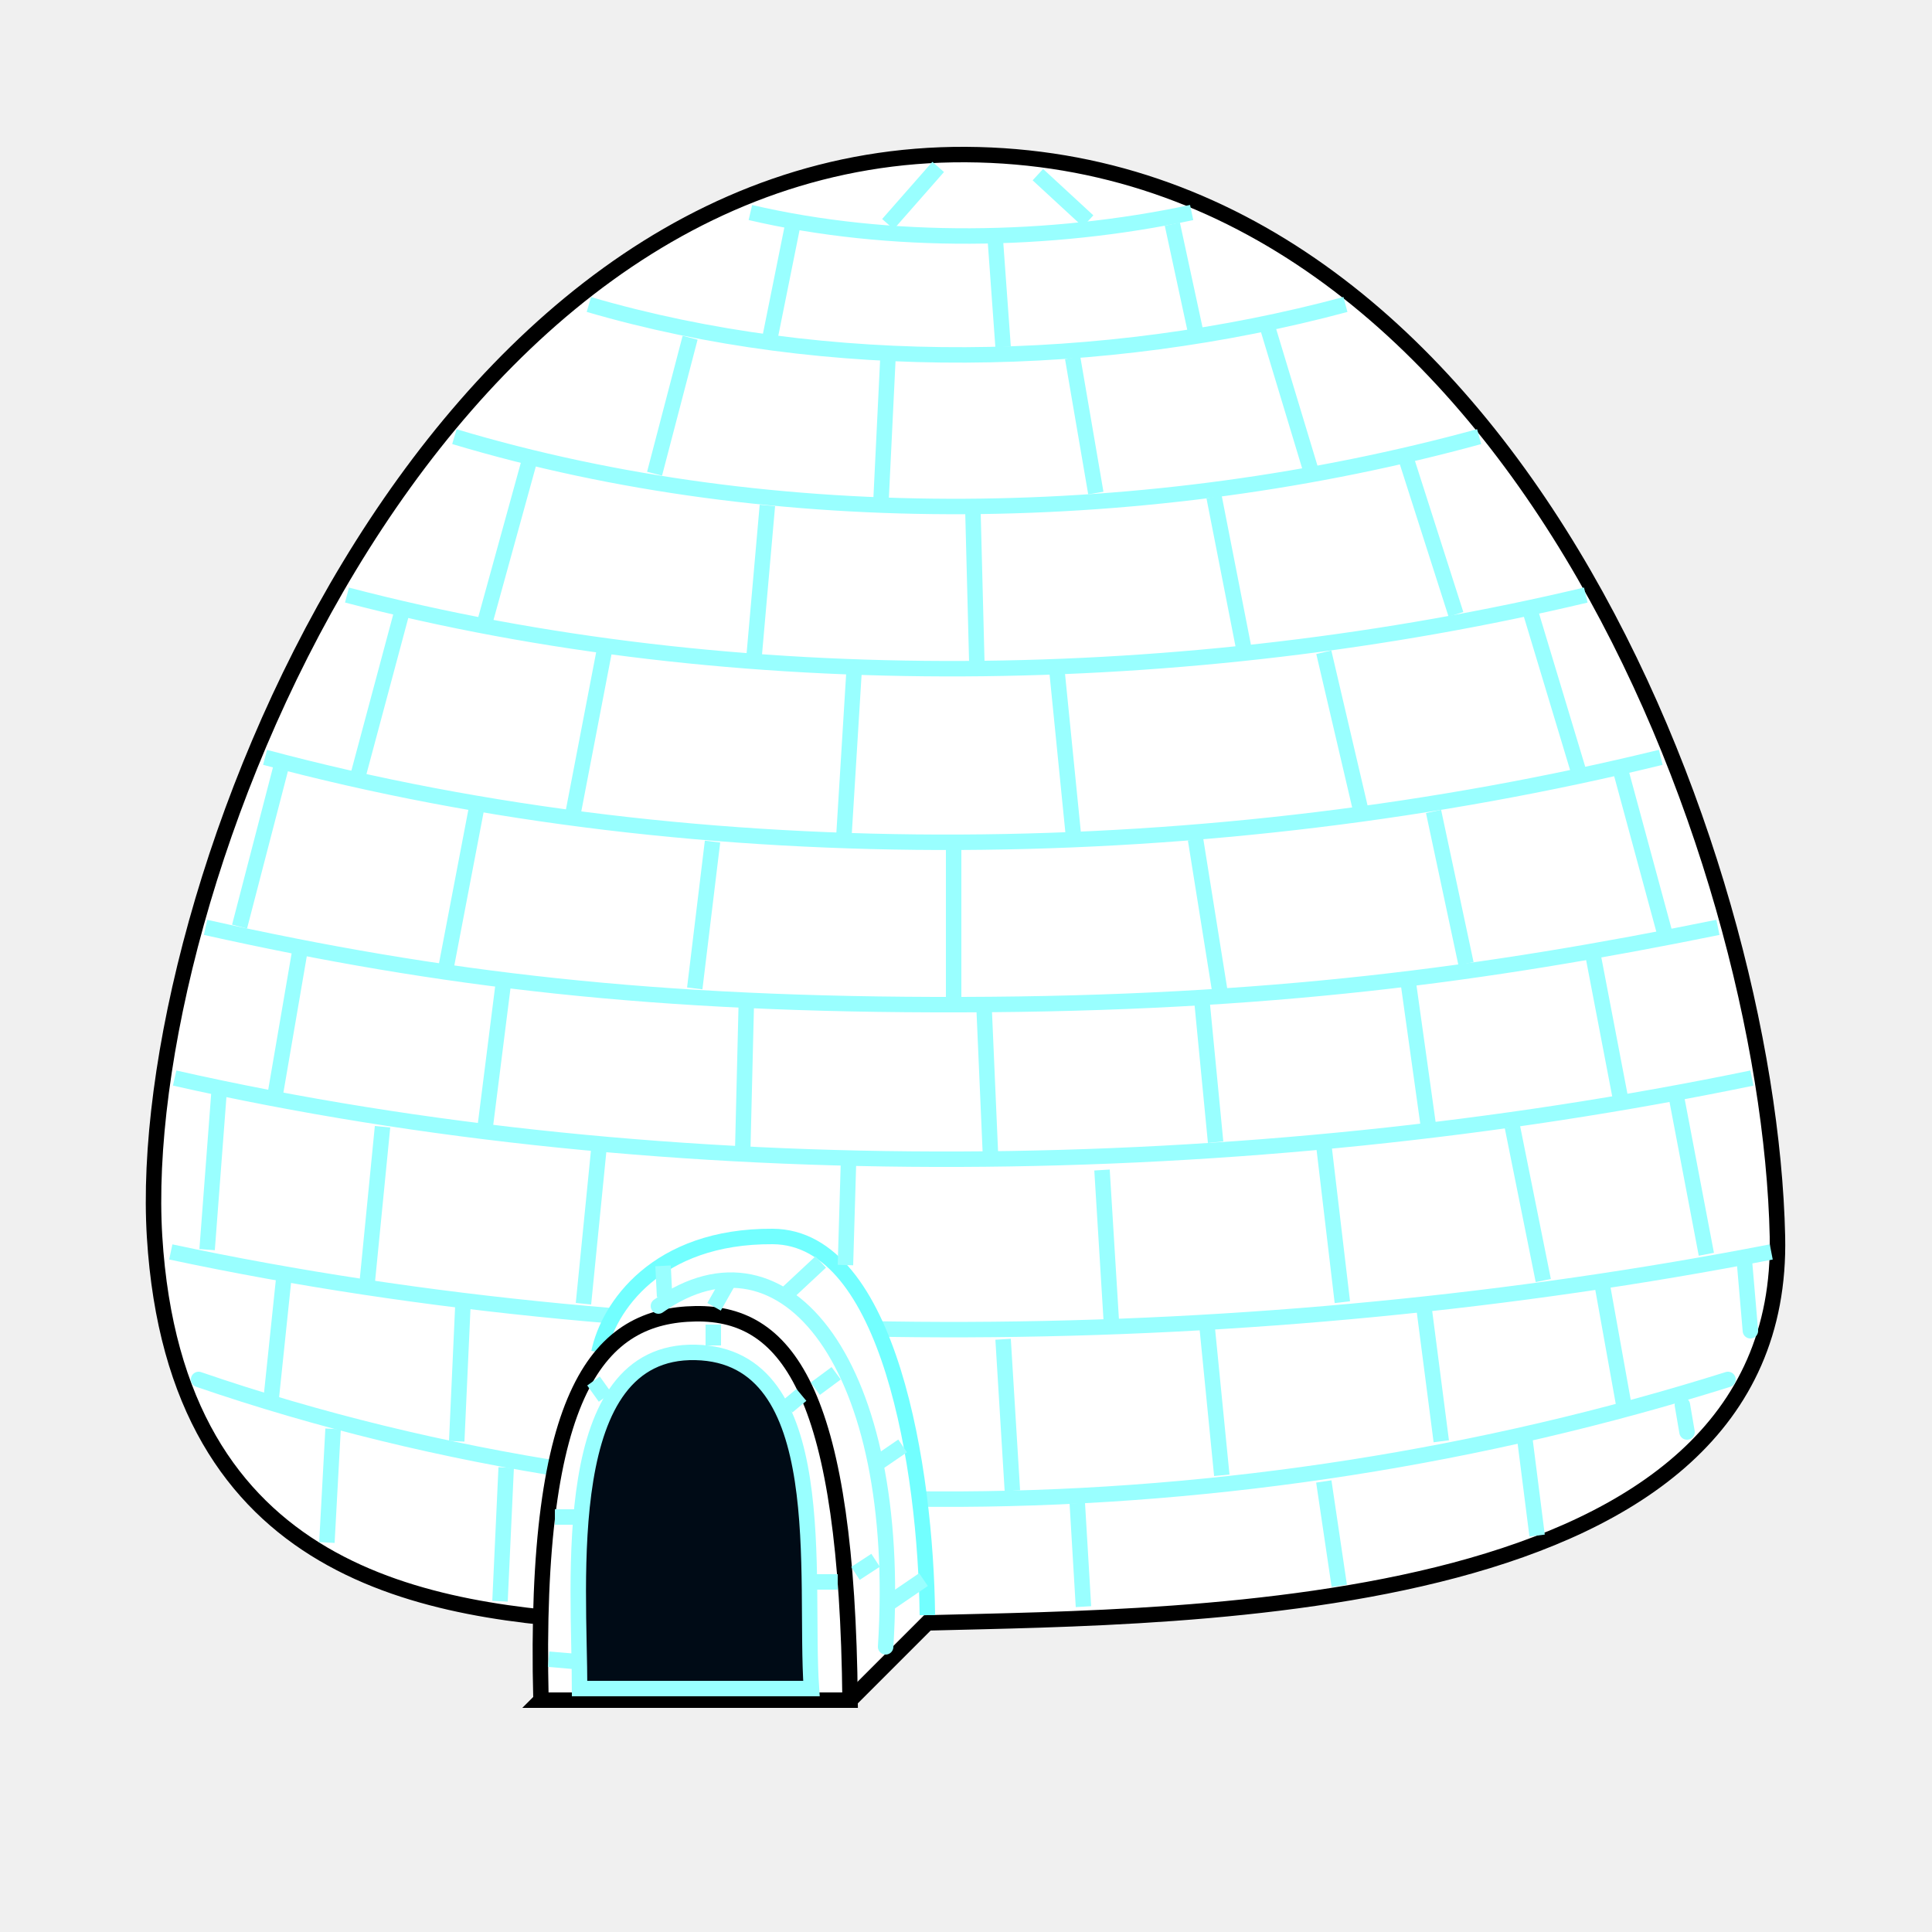
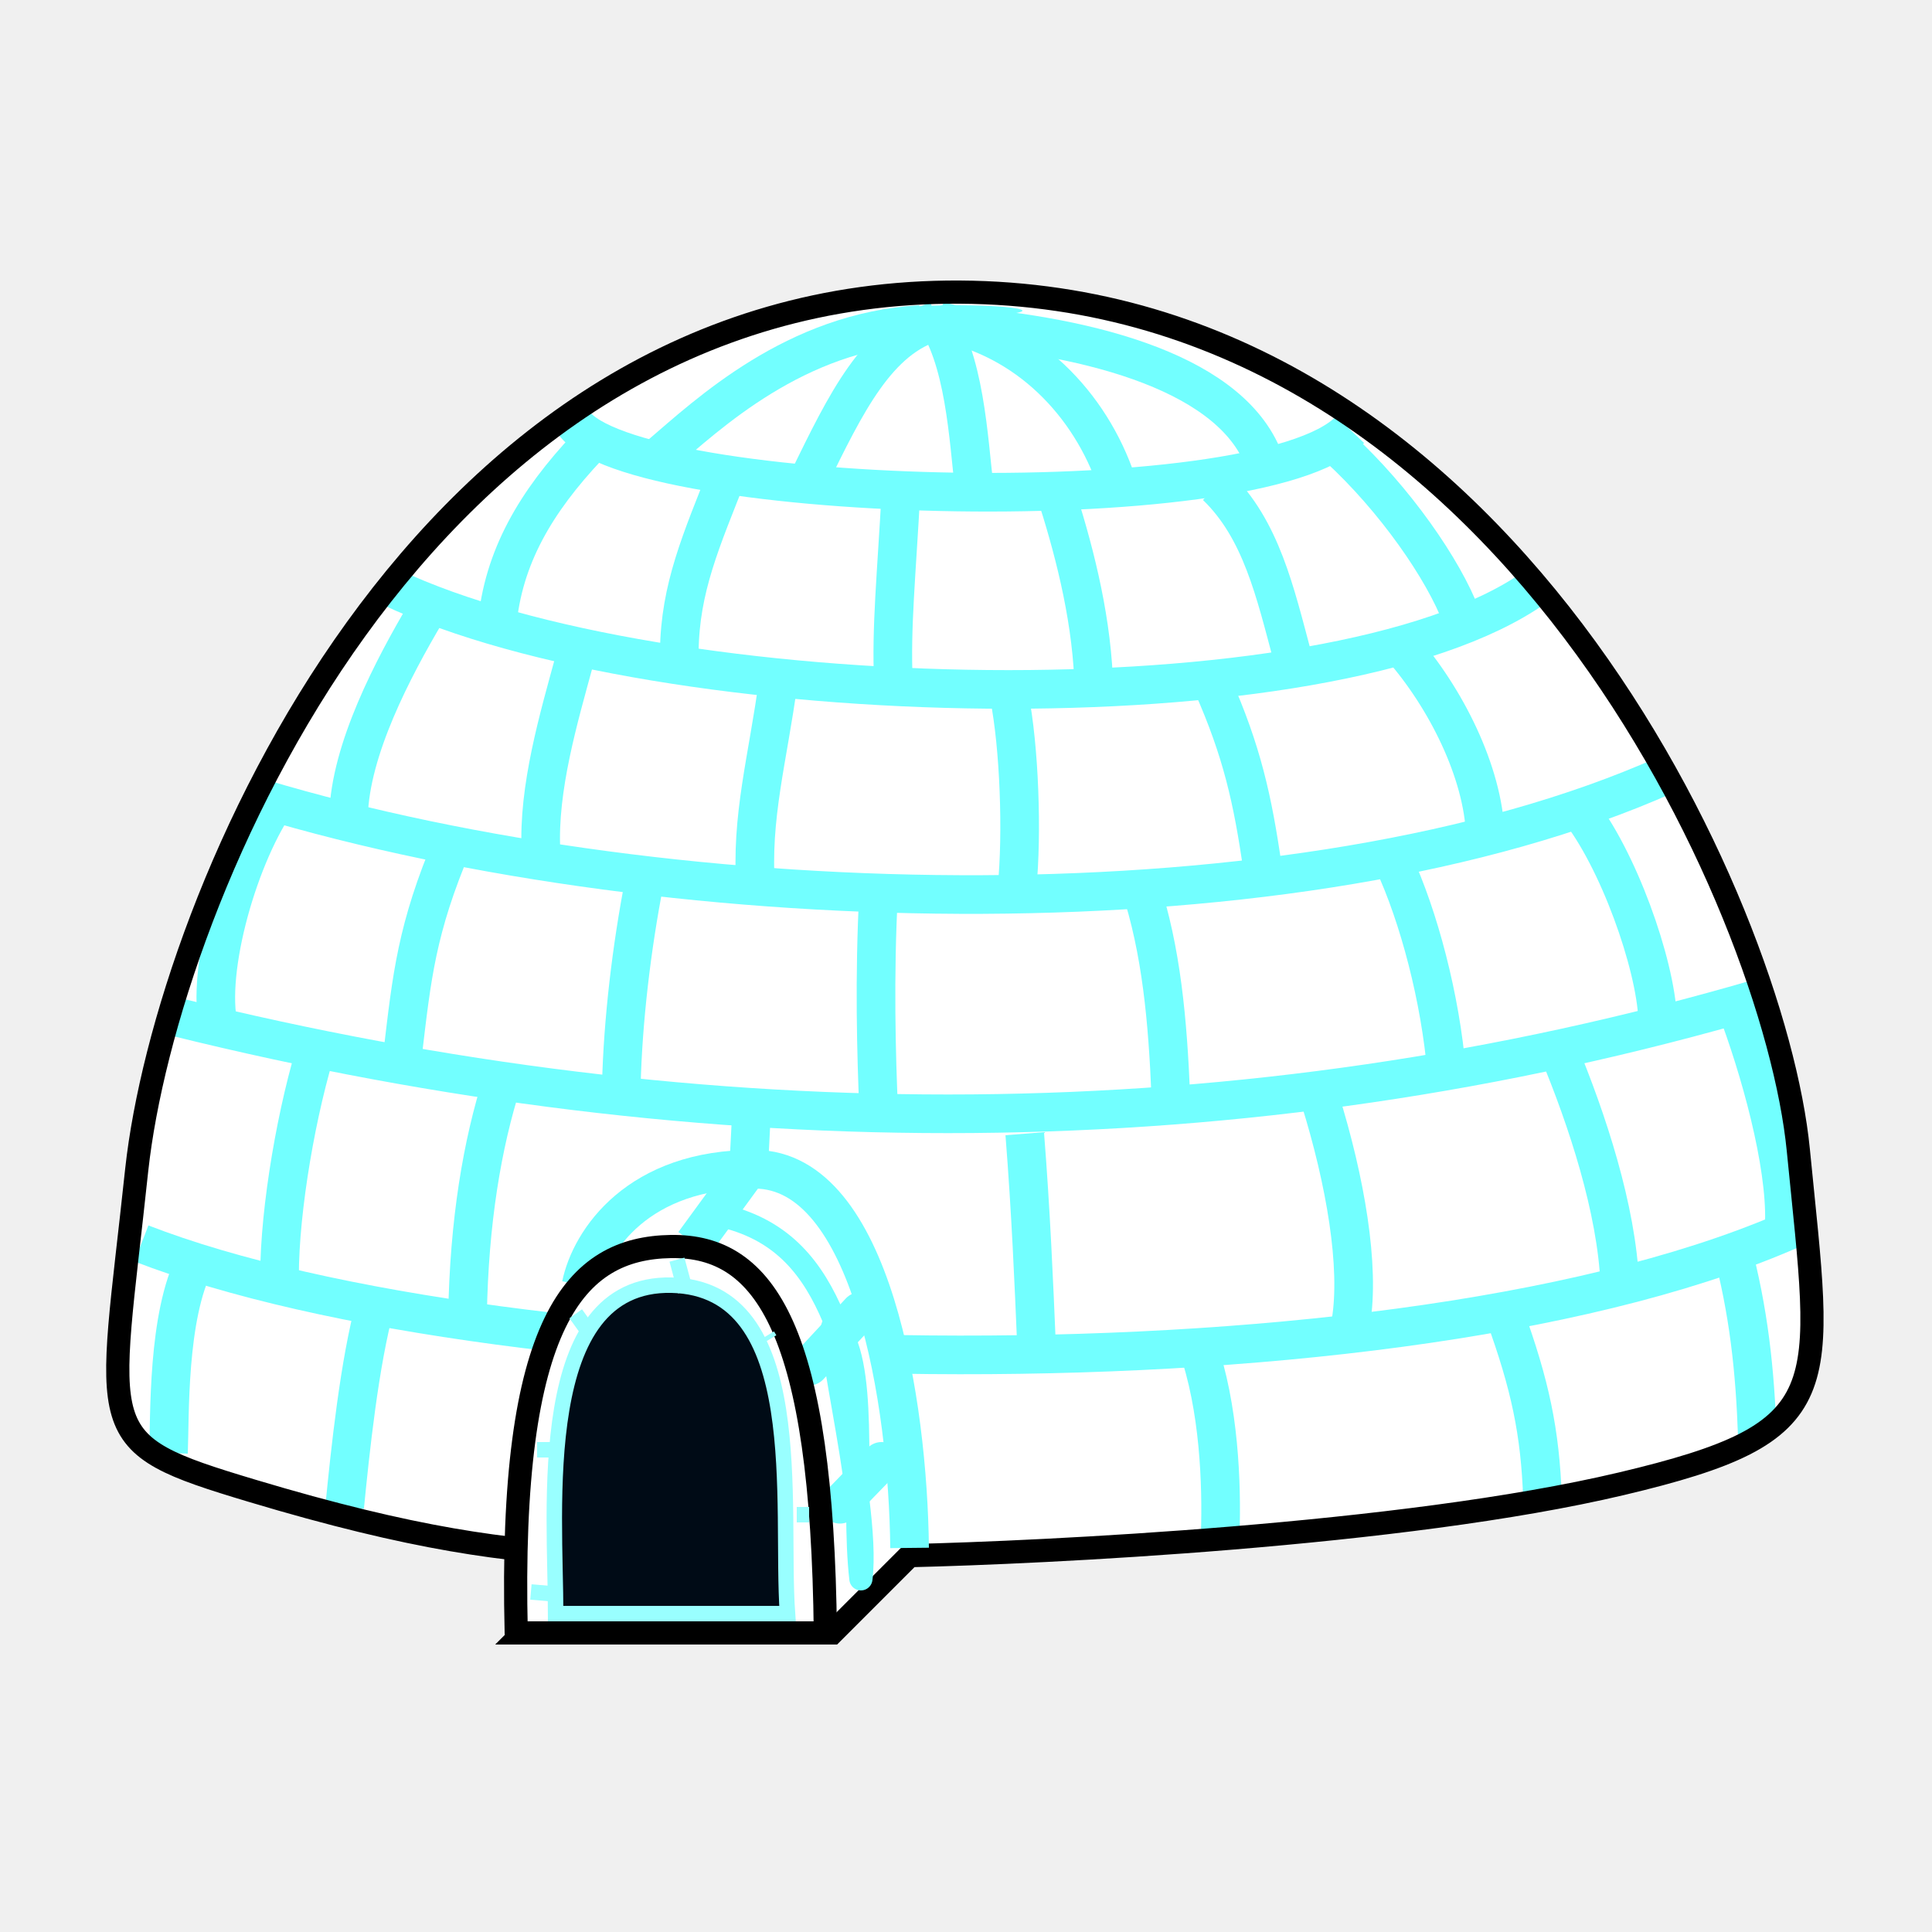
<svg xmlns="http://www.w3.org/2000/svg" id="symbol" viewBox="0 0 25 25">
  <g class="layer">
-     <path d="m23,16c-0.11,-4.94 -3.49,-13.96 -10.5,-14c-7.01,-0.04 -10.77,9.58 -10.5,14c0.27,4.42 3.55,4.87 6,5l-1,1l4,0l1,-1c3.42,-0.09 11.11,-0.06 11,-5z" fill="#ffffff" id="svg_1" stroke="#000000" stroke-dasharray="null" stroke-linecap="null" stroke-linejoin="null" stroke-opacity="null" stroke-width="0.2" transform="matrix(1, 0, 0, 1, 0, 0)" />
-     <path d="m2.57,17.85c6.23,2.14 13.46,1.99 19.79,0" fill="#000000" fill-opacity="0" id="svg_13" stroke="#99ffff" stroke-dasharray="null" stroke-linecap="round" stroke-linejoin="null" stroke-opacity="null" stroke-width="0.2" transform="matrix(1, 0, 0, 1, 0, 0)" />
-     <path d="m2.21,16.2c6.52,1.39 14.08,1.29 20.71,0" fill="#000000" fill-opacity="0" id="svg_12" stroke="#99ffff" stroke-dasharray="null" stroke-linecap="null" stroke-linejoin="null" stroke-opacity="null" stroke-width="0.2" transform="matrix(1, 0, 0, 1, 0, 0)" />
-     <path d="m12,20.9c-0.02,-1.88 -0.49,-4.89 -2,-4.9c-1.51,-0.01 -2.13,0.92 -2.25,1.5" fill="#ffffff" id="svg_4" stroke="#72ffff" stroke-dasharray="null" stroke-linecap="null" stroke-linejoin="null" stroke-width="0.2" transform="matrix(1, 0, 0, 1, 0, 0)" />
-     <path d="m7,22c-0.1,-4.05 0.77,-4.98 2,-5c1.23,-0.02 1.96,1.1 2,5l-4,0z" fill="#ffffff" id="svg_2" stroke="#000000" stroke-dasharray="null" stroke-linecap="null" stroke-linejoin="null" stroke-opacity="null" stroke-width="0.2" />
-     <path d="m7.5,21.85l3,0c-0.1,-1.43 0.29,-4.31 -1.5,-4.35c-1.79,-0.04 -1.5,2.97 -1.5,4.35z" fill="#000b16" id="svg_3" stroke="#99ffff" stroke-dasharray="null" stroke-linecap="null" stroke-linejoin="null" stroke-width="0.2" transform="matrix(1, 0, 0, 1, 0, 0)" />
-     <path d="m8.52,16.9c1.64,-1.16 3.17,0.78 2.94,4.41" fill="#000000" fill-opacity="0" id="svg_5" stroke="#99ffff" stroke-dasharray="null" stroke-linecap="round" stroke-linejoin="null" stroke-width="0.2" />
-     <path d="m2.66,12c3.05,0.68 5.81,1.01 9.79,1c3.98,-0.01 6.77,-0.39 9.78,-1" fill="#000000" fill-opacity="0" id="svg_6" stroke="#99ffff" stroke-dasharray="null" stroke-linecap="null" stroke-linejoin="null" stroke-opacity="null" stroke-width="0.2" transform="matrix(1, 0, 0, 1, 0, 0)" />
-     <path d="m3.43,9.8c5.68,1.52 12.29,1.41 18.06,0" fill="#000000" fill-opacity="0" id="svg_7" stroke="#99ffff" stroke-dasharray="null" stroke-linecap="null" stroke-linejoin="null" stroke-opacity="null" stroke-width="0.2" transform="matrix(1, 0, 0, 1, 0, 0)" />
-     <path d="m2.26,13.95c6.42,1.45 13.88,1.35 20.41,0" fill="#000000" fill-opacity="0" id="svg_8" stroke="#99ffff" stroke-dasharray="null" stroke-linecap="null" stroke-linejoin="null" stroke-opacity="null" stroke-width="0.2" transform="matrix(1, 0, 0, 1, 0, 0)" />
-     <path d="m4.49,7.7c5.04,1.32 10.9,1.22 16.03,0" fill="#000000" fill-opacity="0" id="svg_9" stroke="#99ffff" stroke-dasharray="null" stroke-linecap="null" stroke-linejoin="null" stroke-opacity="null" stroke-width="0.2" transform="matrix(1, 0, 0, 1, 0, 0)" />
-     <path d="m5.88,5.65c4.17,1.25 9.02,1.16 13.26,0" fill="#000000" fill-opacity="0" id="svg_10" stroke="#99ffff" stroke-dasharray="null" stroke-linecap="null" stroke-linejoin="null" stroke-opacity="null" stroke-width="0.2" transform="matrix(1, 0, 0, 1, 0, 0)" />
-     <path d="m7.62,3.94c3.08,0.9 6.66,0.84 9.79,0" fill="#000000" fill-opacity="0" id="svg_11" stroke="#99ffff" stroke-dasharray="null" stroke-linecap="null" stroke-linejoin="null" stroke-opacity="null" stroke-width="0.2" transform="matrix(1, 0, 0, 1, 0, 0)" />
-     <path d="m9.71,2.75c1.8,0.42 3.88,0.39 5.71,0" fill="#000000" fill-opacity="0" id="svg_14" stroke="#99ffff" stroke-dasharray="null" stroke-linecap="null" stroke-linejoin="null" stroke-opacity="null" stroke-width="0.2" />
-     <line fill="none" fill-opacity="0" id="svg_15" stroke="#99ffff" stroke-dasharray="null" stroke-linecap="null" stroke-linejoin="null" stroke-opacity="null" stroke-width="0.2" transform="matrix(1, 0, 0, 1, 0, 0)" x1="11.49" x2="12.14" y1="2.9" y2="2.16" />
-     <line fill="none" fill-opacity="0" id="svg_16" stroke="#99ffff" stroke-dasharray="null" stroke-linecap="null" stroke-linejoin="null" stroke-opacity="null" stroke-width="0.2" x1="14.08" x2="13.43" y1="2.86" y2="2.26" />
-     <line fill="none" fill-opacity="0" id="svg_17" stroke="#99ffff" stroke-dasharray="null" stroke-linecap="null" stroke-linejoin="null" stroke-opacity="null" stroke-width="0.2" x1="10.25" x2="9.96" y1="2.95" y2="4.39" />
-     <line fill="none" fill-opacity="0" id="svg_18" stroke="#99ffff" stroke-dasharray="null" stroke-linecap="null" stroke-linejoin="null" stroke-opacity="null" stroke-width="0.2" transform="matrix(1, 0, 0, 1, 0, 0)" x1="12.88" x2="12.98" y1="3.11" y2="4.49" />
-     <line fill="none" fill-opacity="0" id="svg_19" stroke="#99ffff" stroke-dasharray="null" stroke-linecap="null" stroke-linejoin="null" stroke-opacity="null" stroke-width="0.2" x1="15.17" x2="15.47" y1="2.9" y2="4.29" />
-     <line fill="none" fill-opacity="0" id="svg_20" stroke="#99ffff" stroke-dasharray="null" stroke-linecap="null" stroke-linejoin="null" stroke-opacity="null" stroke-width="0.2" x1="8.93" x2="8.47" y1="4.37" y2="6.13" />
-     <line fill="none" fill-opacity="0" id="svg_23" stroke="#99ffff" stroke-dasharray="null" stroke-linecap="null" stroke-linejoin="null" stroke-opacity="null" stroke-width="0.2" transform="matrix(1, 0, 0, 1, 0, 0)" x1="11.4" x2="11.49" y1="6.48" y2="4.63" />
-     <line fill="none" fill-opacity="0" id="svg_24" stroke="#99ffff" stroke-dasharray="null" stroke-linecap="null" stroke-linejoin="null" stroke-opacity="null" stroke-width="0.2" transform="matrix(1, 0, 0, 1, 0, 0)" x1="13.88" x2="14.18" y1="4.63" y2="6.38" />
-     <line fill="none" fill-opacity="0" id="svg_25" stroke="#99ffff" stroke-dasharray="null" stroke-linecap="null" stroke-linejoin="null" stroke-opacity="null" stroke-width="0.2" transform="matrix(1, 0, 0, 1, 0, 0)" x1="16.41" x2="16.96" y1="4.26" y2="6.08" />
-     <line fill="none" fill-opacity="0" id="svg_26" stroke="#99ffff" stroke-dasharray="null" stroke-linecap="null" stroke-linejoin="null" stroke-opacity="null" stroke-width="0.2" transform="matrix(1, 0, 0, 1, 0, 0)" x1="6.84" x2="6.28" y1="6" y2="8.03" />
-     <line fill="none" fill-opacity="0" id="svg_27" stroke="#99ffff" stroke-dasharray="null" stroke-linecap="null" stroke-linejoin="null" stroke-opacity="null" stroke-width="0.2" transform="matrix(1, 0, 0, 1, 0, 0)" x1="9.93" x2="9.76" y1="6.54" y2="8.47" />
-     <line fill="none" fill-opacity="0" id="svg_28" stroke="#99ffff" stroke-dasharray="null" stroke-linecap="null" stroke-linejoin="null" stroke-opacity="null" stroke-width="0.2" transform="matrix(1, 0, 0, 1, 0, 0)" x1="12.59" x2="12.64" y1="6.63" y2="8.57" />
-     <line fill="none" fill-opacity="0" id="svg_29" stroke="#99ffff" stroke-dasharray="null" stroke-linecap="null" stroke-linejoin="null" stroke-opacity="null" stroke-width="0.2" transform="matrix(1, 0, 0, 1, 0, 0)" x1="15.71" x2="16.11" y1="6.43" y2="8.47" />
-     <line fill="none" fill-opacity="0" id="svg_30" stroke="#99ffff" stroke-dasharray="null" stroke-linecap="null" stroke-linejoin="null" stroke-opacity="null" stroke-width="0.2" transform="matrix(1, 0, 0, 1, 0, 0)" x1="18.2" x2="18.84" y1="5.95" y2="7.95" />
-     <line fill="none" fill-opacity="0" id="svg_31" stroke="#99ffff" stroke-dasharray="null" stroke-linecap="null" stroke-linejoin="null" stroke-opacity="null" stroke-width="0.2" transform="matrix(1, 0, 0, 1, 0, 0)" x1="5.2" x2="4.64" y1="7.92" y2="10.01" />
-     <line fill="none" fill-opacity="0" id="svg_32" stroke="#99ffff" stroke-dasharray="null" stroke-linecap="null" stroke-linejoin="null" stroke-opacity="null" stroke-width="0.2" transform="matrix(1, 0, 0, 1, 0, 0)" x1="7.82" x2="7.42" y1="8.42" y2="10.5" />
-     <line fill="none" fill-opacity="0" id="svg_33" stroke="#99ffff" stroke-dasharray="null" stroke-linecap="null" stroke-linejoin="null" stroke-opacity="null" stroke-width="0.2" transform="matrix(1, 0, 0, 1, 0, 0)" x1="11.05" x2="10.92" y1="8.71" y2="10.82" />
-     <line fill="none" fill-opacity="0" id="svg_34" stroke="#99ffff" stroke-dasharray="null" stroke-linecap="null" stroke-linejoin="null" stroke-opacity="null" stroke-width="0.2" x1="13.68" x2="13.89" y1="8.71" y2="10.81" />
-     <line fill="none" fill-opacity="0" id="svg_35" stroke="#99ffff" stroke-dasharray="null" stroke-linecap="null" stroke-linejoin="null" stroke-opacity="null" stroke-width="0.2" transform="matrix(1, 0, 0, 1, 0, 0)" x1="17.13" x2="17.6" y1="8.44" y2="10.45" />
-     <line fill="none" fill-opacity="0" id="svg_36" stroke="#99ffff" stroke-dasharray="null" stroke-linecap="null" stroke-linejoin="null" stroke-opacity="null" stroke-width="0.2" x1="19.79" x2="20.42" y1="7.87" y2="9.96" />
-     <line fill="none" fill-opacity="0" id="svg_37" stroke="#99ffff" stroke-dasharray="null" stroke-linecap="null" stroke-linejoin="null" stroke-opacity="null" stroke-width="0.2" transform="matrix(1, 0, 0, 1, 0, 0)" x1="3.63" x2="3.1" y1="9.95" y2="11.99" />
-     <line fill="none" fill-opacity="0" id="svg_38" stroke="#99ffff" stroke-dasharray="null" stroke-linecap="null" stroke-linejoin="null" stroke-opacity="null" stroke-width="0.2" x1="6.16" x2="5.77" y1="10.49" y2="12.53" />
-     <line fill="none" fill-opacity="0" id="svg_39" stroke="#99ffff" stroke-dasharray="null" stroke-linecap="null" stroke-linejoin="null" stroke-opacity="null" stroke-width="0.2" transform="matrix(1, 0, 0, 1, 0, 0)" x1="9.22" x2="8.99" y1="10.89" y2="12.79" />
-     <line fill="none" fill-opacity="0" id="svg_40" stroke="#99ffff" stroke-dasharray="null" stroke-linecap="null" stroke-linejoin="null" stroke-opacity="null" stroke-width="0.2" transform="matrix(1, 0, 0, 1, 0, 0)" x1="12.34" x2="12.34" y1="10.96" y2="12.96" />
-     <line fill="none" fill-opacity="0" id="svg_41" stroke="#99ffff" stroke-dasharray="null" stroke-linecap="null" stroke-linejoin="null" stroke-opacity="null" stroke-width="0.2" transform="matrix(1, 0, 0, 1, 0, 0)" x1="15.47" x2="15.79" y1="10.86" y2="12.86" />
-     <line fill="none" fill-opacity="0" id="svg_42" stroke="#99ffff" stroke-dasharray="null" stroke-linecap="null" stroke-linejoin="null" stroke-opacity="null" stroke-width="0.2" x1="18.55" x2="18.97" y1="10.5" y2="12.47" />
-     <line fill="none" fill-opacity="0" id="svg_43" stroke="#99ffff" stroke-dasharray="null" stroke-linecap="null" stroke-linejoin="null" stroke-opacity="null" stroke-width="0.2" transform="matrix(1, 0, 0, 1, 0, 0)" x1="20.96" x2="21.54" y1="9.93" y2="12.07" />
-     <line fill="none" fill-opacity="0" id="svg_45" stroke="#99ffff" stroke-dasharray="null" stroke-linecap="null" stroke-linejoin="null" stroke-opacity="null" stroke-width="0.2" x1="3.55" x2="3.9" y1="14.23" y2="12.19" />
-     <line fill="none" fill-opacity="0" id="svg_46" stroke="#99ffff" stroke-dasharray="null" stroke-linecap="null" stroke-linejoin="null" stroke-opacity="null" stroke-width="0.2" x1="6.28" x2="6.53" y1="14.57" y2="12.59" />
-     <line fill="none" fill-opacity="0" id="svg_47" stroke="#99ffff" stroke-dasharray="null" stroke-linecap="null" stroke-linejoin="null" stroke-opacity="null" stroke-width="0.2" transform="matrix(1, 0, 0, 1, 0, 0)" x1="9.66" x2="9.61" y1="12.87" y2="14.92" />
-     <line fill="none" fill-opacity="0" id="svg_49" stroke="#99ffff" stroke-dasharray="null" stroke-linecap="null" stroke-linejoin="null" stroke-opacity="null" stroke-width="0.2" transform="matrix(1, 0, 0, 1, 0, 0)" x1="12.73" x2="12.82" y1="12.95" y2="15.02" />
-     <line fill="none" fill-opacity="0" id="svg_50" stroke="#99ffff" stroke-dasharray="null" stroke-linecap="null" stroke-linejoin="null" stroke-opacity="null" stroke-width="0.2" x1="15.54" x2="15.73" y1="12.82" y2="14.78" />
-     <line fill="none" fill-opacity="0" id="svg_51" stroke="#99ffff" stroke-dasharray="null" stroke-linecap="null" stroke-linejoin="null" stroke-opacity="null" stroke-width="0.2" x1="18.21" x2="18.49" y1="12.62" y2="14.62" />
-     <line fill="none" fill-opacity="0" id="svg_52" stroke="#99ffff" stroke-dasharray="null" stroke-linecap="null" stroke-linejoin="null" stroke-opacity="null" stroke-width="0.2" x1="20.61" x2="20.97" y1="12.34" y2="14.22" />
-     <line fill="none" fill-opacity="0" id="svg_53" stroke="#99ffff" stroke-dasharray="null" stroke-linecap="null" stroke-linejoin="null" stroke-opacity="null" stroke-width="0.2" x1="2.84" x2="2.68" y1="14.06" y2="16.17" />
-     <line fill="none" fill-opacity="0" id="svg_54" stroke="#99ffff" stroke-dasharray="null" stroke-linecap="null" stroke-linejoin="null" stroke-opacity="null" stroke-width="0.2" x1="4.95" x2="4.75" y1="14.58" y2="16.61" />
-     <line fill="none" fill-opacity="0" id="svg_55" stroke="#99ffff" stroke-dasharray="null" stroke-linecap="null" stroke-linejoin="null" stroke-opacity="null" stroke-width="0.2" x1="7.75" x2="7.55" y1="14.86" y2="16.87" />
-     <line fill="none" fill-opacity="0" id="svg_56" stroke="#99ffff" stroke-dasharray="null" stroke-linecap="null" stroke-linejoin="null" stroke-opacity="null" stroke-width="0.2" x1="10.98" x2="10.94" y1="15.02" y2="16.37" />
-     <line fill="none" fill-opacity="0" id="svg_57" stroke="#99ffff" stroke-dasharray="null" stroke-linecap="null" stroke-linejoin="null" stroke-opacity="null" stroke-width="0.2" x1="14.26" x2="14.38" y1="15.14" y2="17.09" />
-     <line fill="none" fill-opacity="0" id="svg_58" stroke="#99ffff" stroke-dasharray="null" stroke-linecap="null" stroke-linejoin="null" stroke-opacity="null" stroke-width="0.2" x1="17.13" x2="17.37" y1="14.82" y2="16.85" />
-     <line fill="none" fill-opacity="0" id="svg_59" stroke="#99ffff" stroke-dasharray="null" stroke-linecap="null" stroke-linejoin="null" stroke-opacity="null" stroke-width="0.2" x1="19.57" x2="19.97" y1="14.58" y2="16.57" />
-     <line fill="none" fill-opacity="0" id="svg_60" stroke="#99ffff" stroke-dasharray="null" stroke-linecap="null" stroke-linejoin="null" stroke-opacity="null" stroke-width="0.2" x1="21.69" x2="22.08" y1="14.18" y2="16.23" />
-     <line fill="none" fill-opacity="0" id="svg_61" stroke="#99ffff" stroke-dasharray="null" stroke-linecap="null" stroke-linejoin="null" stroke-opacity="null" stroke-width="0.2" transform="matrix(1, 0, 0, 1, 0, 0)" x1="3.67" x2="3.51" y1="16.56" y2="18.09" />
-     <line fill="none" fill-opacity="0" id="svg_62" stroke="#99ffff" stroke-dasharray="null" stroke-linecap="null" stroke-linejoin="null" stroke-opacity="null" stroke-width="0.2" x1="5.99" x2="5.91" y1="16.89" y2="18.65" />
-     <line fill="none" fill-opacity="0" id="svg_63" stroke="#99ffff" stroke-dasharray="null" stroke-linecap="null" stroke-linejoin="null" stroke-opacity="null" stroke-width="0.2" x1="12.98" x2="13.1" y1="17.33" y2="19.29" />
-     <line fill="none" fill-opacity="0" id="svg_64" stroke="#99ffff" stroke-dasharray="null" stroke-linecap="null" stroke-linejoin="null" stroke-opacity="null" stroke-width="0.2" x1="15.62" x2="15.81" y1="17.17" y2="19.09" />
-     <line fill="none" fill-opacity="0" id="svg_65" stroke="#99ffff" stroke-dasharray="null" stroke-linecap="null" stroke-linejoin="null" stroke-opacity="null" stroke-width="0.2" transform="matrix(1, 0, 0, 1, 0, 0)" x1="18.43" x2="18.65" y1="16.95" y2="18.65" />
-     <line fill="none" fill-opacity="0" id="svg_66" stroke="#99ffff" stroke-dasharray="null" stroke-linecap="null" stroke-linejoin="null" stroke-opacity="null" stroke-width="0.2" x1="20.73" x2="21.01" y1="16.61" y2="18.17" />
-     <line fill="none" fill-opacity="0" id="svg_67" stroke="#99ffff" stroke-dasharray="null" stroke-linecap="null" stroke-linejoin="null" stroke-opacity="null" stroke-width="0.2" x1="4.31" x2="4.23" y1="18.49" y2="19.96" />
-     <line fill="none" fill-opacity="0" id="svg_68" stroke="#99ffff" stroke-dasharray="null" stroke-linecap="null" stroke-linejoin="null" stroke-opacity="null" stroke-width="0.2" transform="matrix(1, 0, 0, 1, 0, 0)" x1="6.55" x2="6.47" y1="18.99" y2="20.72" />
-     <line fill="none" fill-opacity="0" id="svg_69" stroke="#99ffff" stroke-dasharray="null" stroke-linecap="null" stroke-linejoin="null" stroke-opacity="null" stroke-width="0.2" transform="matrix(1, 0, 0, 1, 0, 0)" x1="13.94" x2="14.02" y1="19.45" y2="20.79" />
-     <line fill="none" fill-opacity="0" id="svg_70" stroke="#99ffff" stroke-dasharray="null" stroke-linecap="null" stroke-linejoin="null" stroke-opacity="null" stroke-width="0.2" transform="matrix(1, 0, 0, 1, 0, 0)" x1="17.13" x2="17.33" y1="19.17" y2="20.52" />
-     <line fill="none" fill-opacity="0" id="svg_71" stroke="#99ffff" stroke-dasharray="null" stroke-linecap="null" stroke-linejoin="null" stroke-opacity="null" stroke-width="0.2" x1="19.73" x2="19.89" y1="18.61" y2="19.87" />
-     <line fill="none" fill-opacity="0" id="svg_72" stroke="#99ffff" stroke-dasharray="null" stroke-linecap="round" stroke-linejoin="null" stroke-opacity="null" stroke-width="0.2" x1="21.77" x2="21.83" y1="18.18" y2="18.53" />
-     <line fill="none" fill-opacity="0" id="svg_73" stroke="#99ffff" stroke-dasharray="null" stroke-linecap="round" stroke-linejoin="null" stroke-opacity="null" stroke-width="0.2" x1="22.57" x2="22.65" y1="16.29" y2="17.22" />
-     <line fill="none" fill-opacity="0" id="svg_74" stroke="#99ffff" stroke-dasharray="null" stroke-linecap="null" stroke-linejoin="null" stroke-opacity="null" stroke-width="0.2" x1="10.17" x2="10.62" y1="16.75" y2="16.33" />
-     <line fill="none" fill-opacity="0" id="svg_76" stroke="#99ffff" stroke-dasharray="null" stroke-linecap="null" stroke-linejoin="null" stroke-opacity="null" stroke-width="0.2" transform="matrix(1, 0, 0, 1, 0, 0)" x1="9.41" x2="9.24" y1="16.61" y2="16.91" />
-     <line fill="none" fill-opacity="0" id="svg_77" stroke="#99ffff" stroke-dasharray="null" stroke-linecap="null" stroke-linejoin="null" stroke-opacity="null" stroke-width="0.2" x1="8.58" x2="8.6" y1="16.38" y2="16.78" />
-     <line fill="none" fill-opacity="0" id="svg_78" stroke="#99ffff" stroke-dasharray="null" stroke-linecap="null" stroke-linejoin="null" stroke-opacity="null" stroke-width="0.2" x1="11.3" x2="11.68" y1="18.97" y2="18.71" />
-     <line fill="none" fill-opacity="0" id="svg_79" stroke="#99ffff" stroke-dasharray="null" stroke-linecap="null" stroke-linejoin="null" stroke-opacity="null" stroke-width="0.2" transform="matrix(1, 0, 0, 1, 0, 0)" x1="10.55" x2="10.82" y1="17.97" y2="17.77" />
-     <line fill="none" fill-opacity="0" id="svg_80" stroke="#99ffff" stroke-dasharray="null" stroke-linecap="null" stroke-linejoin="null" stroke-opacity="null" stroke-width="0.2" transform="matrix(1, 0, 0, 1, 0, 0)" x1="11.07" x2="11.33" y1="20.36" y2="20.19" />
-     <line fill="none" fill-opacity="0" id="svg_81" stroke="#99ffff" stroke-dasharray="null" stroke-linecap="null" stroke-linejoin="null" stroke-opacity="null" stroke-width="0.2" x1="9.23" x2="9.23" y1="17.14" y2="17.41" />
-     <line fill="none" fill-opacity="0" id="svg_82" stroke="#99ffff" stroke-dasharray="null" stroke-linecap="null" stroke-linejoin="null" stroke-opacity="null" stroke-width="0.2" x1="10.37" x2="10.19" y1="18.05" y2="18.2" />
-     <line fill="none" fill-opacity="0" id="svg_83" stroke="#99ffff" stroke-dasharray="null" stroke-linecap="null" stroke-linejoin="null" stroke-opacity="null" stroke-width="0.2" x1="10.84" x2="10.54" y1="20.47" y2="20.47" />
-     <line fill="none" fill-opacity="0" id="svg_84" stroke="#99ffff" stroke-dasharray="null" stroke-linecap="null" stroke-linejoin="null" stroke-opacity="null" stroke-width="0.2" transform="matrix(1, 0, 0, 1, 0, 0)" x1="7.68" x2="7.83" y1="17.87" y2="18.08" />
-     <line fill="none" fill-opacity="0" id="svg_87" stroke="#99ffff" stroke-dasharray="null" stroke-linecap="null" stroke-linejoin="null" stroke-opacity="null" stroke-width="0.2" transform="matrix(1, 0, 0, 1, 0, 0)" x1="7.1" x2="7.45" y1="21.47" y2="21.5" />
-     <line fill="none" fill-opacity="0" id="svg_88" stroke="#99ffff" stroke-dasharray="null" stroke-linecap="null" stroke-linejoin="null" stroke-opacity="null" stroke-width="0.2" x1="7.48" x2="7.18" y1="19.63" y2="19.63" />
-     <line fill="none" fill-opacity="0" id="svg_89" stroke="#99ffff" stroke-dasharray="null" stroke-linecap="null" stroke-linejoin="null" stroke-opacity="null" stroke-width="0.2" x1="11.95" x2="11.51" y1="20.44" y2="20.74" />
+     <path d="m23.27,14.9c-0.31,-3.16 -3.84,-11.07 -10.85,-11.11c-7.01,-0.04 -10.27,7.87 -10.65,11.35c-0.38,3.48 -0.62,3.53 1.49,4.16c2.1,0.63 3.29,0.78 4.51,0.84l-1,1l4,0l1,-1c1.71,-0.04 6.37,-0.26 9.21,-0.93c2.83,-0.67 2.6,-1.16 2.29,-4.32l0,0.01z" fill="#ffffff" id="svg_1" stroke="#000000" stroke-opacity="0" stroke-width="0.3" />
+     <path d="m12.06,4.05c0.43,0.57 0.47,1.63 0.55,2.29" fill="none" id="svg_30" stroke="#72ffff" stroke-width="0.5" />
+     <path d="m12.11,4.16c-0.76,0.21 -1.17,1.07 -1.64,2.03" fill="none" id="svg_29" stroke="#72ffff" stroke-width="0.5" />
+     <path d="m1.83,16.09c4.69,1.82 16.37,2.11 21.5,-0.25" fill="none" id="svg_2" stroke="#72ffff" stroke-width="0.5" />
+     <path d="m2.28,13.16c6.87,1.7 13.78,1.72 20.51,-0.25" fill="none" id="svg_3" stroke="#72ffff" stroke-width="0.5" />
+     <path d="m3.37,10.33c5.41,1.62 13.46,1.8 18.18,-0.3" fill="none" id="svg_4" stroke="#72ffff" stroke-width="0.5" />
+     <path d="m5.06,7.6c3.49,1.65 12.15,1.87 14.8,0" fill="none" id="svg_5" stroke="#72ffff" stroke-width="0.5" />
+     <path d="m12.16,4.16c1.13,0.21 1.95,1.07 2.29,2.08" fill="none" id="svg_31" stroke="#72ffff" stroke-width="0.5" />
+     <path d="m7.39,5.41c0.48,1.11 8.91,1.38 10.08,0.15" fill="none" id="svg_6" stroke="#72ffff" stroke-width="0.5" />
+     <path d="m2.53,16.32c-0.37,0.71 -0.33,2.02 -0.35,2.48" fill="none" id="svg_7" stroke="#72ffff" stroke-linejoin="bevel" stroke-width="0.5" />
+     <path d="m4.86,16.87c-0.21,0.76 -0.33,1.92 -0.4,2.63" fill="none" id="svg_8" stroke="#72ffff" stroke-width="0.5" />
+     <path d="m15.49,17.4c0.29,0.81 0.32,1.82 0.3,2.44" fill="none" id="svg_9" stroke="#72ffff" stroke-width="0.5" />
+     <path d="m19.47,17.01c0.33,0.91 0.46,1.52 0.49,2.38" fill="none" id="svg_10" stroke="#72ffff" stroke-width="0.5" />
+     <path d="m22.4,16.11c0.23,0.86 0.31,1.62 0.34,2.48" fill="none" id="svg_11" stroke="#72ffff" stroke-width="0.5" />
+     <path d="m22.45,12.98c0.33,0.86 0.66,2.07 0.64,2.83" fill="none" id="svg_12" stroke="#72ffff" stroke-width="0.5" />
+     <path d="m2.83,13.29c-0.17,-0.73 0.26,-2.25 0.79,-2.98" fill="none" id="svg_13" stroke="#72ffff" stroke-width="0.5" />
+     <path d="m23.27,14.88c-0.31,-3.15 -3.84,-11.06 -10.85,-11.1c-7.01,-0.04 -10.27,7.88 -10.65,11.35c-0.37,3.48 -0.61,3.53 1.49,4.16c2.1,0.63 3.29,0.78 4.51,0.84l-1,1l4,0l1,-1c1.71,-0.04 6.38,-0.26 9.21,-0.93c2.83,-0.67 2.6,-1.16 2.29,-4.32z" fill="#000000" fill-opacity="0" id="svg_14" stroke="#000000" stroke-width="0.3" transform="matrix(1, 0, 0, 1, 0, 0)" />
+     <path d="m11.77,20.03c-0.02,-1.88 -0.49,-4.89 -2,-4.9c-1.51,-0.01 -2.13,0.92 -2.25,1.5" fill="#ffffff" id="svg_15" stroke="#72ffff" stroke-width="0.5" />
+     <path d="m10.87,17.23c0.37,0.59 0.15,2.17 0.27,3.2c0.13,-1.03 -0.64,-3.79 -0.27,-3.2z" fill="none" id="svg_16" stroke="#72ffff" stroke-linecap="round" stroke-linejoin="round" stroke-width="0.3" />
+     <polyline fill="none" id="svg_17" points="10.869,19.465 11.407,18.910 " stroke="#72ffff" stroke-linecap="round" stroke-linejoin="bevel" stroke-width="0.5" />
+     <polyline fill="none" id="svg_18" points="10.472,17.677 11.128,16.972 " stroke="#72ffff" stroke-linecap="round" stroke-width="0.5" />
+     <line fill="none" id="svg_19" stroke="#72ffff" stroke-width="0.5" x1="9.63" x2="8.98" y1="15.2" y2="16.09" />
+     <path d="m6.68,21.13c-0.1,-4.05 0.77,-4.98 2,-5c1.23,-0.02 1.96,1.1 2,5l-4,0z" fill="#ffffff" id="svg_20" stroke="#000000" stroke-linejoin="round" stroke-width="0.3" />
+     <line fill="none" fill-opacity="0" id="svg_21" stroke="#99ffff" stroke-width="0.2" x1="10.47" x2="10.31" y1="19.6" y2="19.6" />
+     <path d="m7.19,20.88l3,0c-0.1,-1.39 0.29,-4.21 -1.5,-4.25c-1.79,-0.04 -1.5,2.9 -1.5,4.25z" fill="#000b16" id="svg_22" stroke="#99ffff" stroke-width="0.2" />
+     <line fill="none" fill-opacity="0" id="svg_23" stroke="#99ffff" stroke-width="0.2" x1="8.76" x2="8.87" y1="16.3" y2="16.71" />
+     <line fill="none" fill-opacity="0" id="svg_24" stroke="#99ffff" stroke-width="0.2" x1="9.93" x2="9.96" y1="17.28" y2="17.33" />
+     <line fill="none" fill-opacity="0" id="svg_25" stroke="#99ffff" stroke-width="0.2" x1="7.45" x2="7.6" y1="17" y2="17.21" />
+     <line fill="none" fill-opacity="0" id="svg_26" stroke="#99ffff" stroke-width="0.2" x1="6.87" x2="7.22" y1="20.6" y2="20.63" />
+     <line fill="none" fill-opacity="0" id="svg_27" stroke="#99ffff" stroke-width="0.2" x1="7.25" x2="6.95" y1="18.76" y2="18.76" />
+     <path d="m9.38,15.74c0.76,0.19 1.14,0.68 1.41,1.32" fill="none" id="svg_28" stroke="#72ffff" stroke-linecap="round" stroke-width="0.3" />
+     <path d="m8.54,5.89c0.62,-0.53 1.75,-1.6 3.37,-1.69" fill="none" id="svg_32" stroke="#72ffff" stroke-width="0.5" />
+     <ellipse cx="12.39" cy="4.02" fill="#72ffff" id="svg_58" rx="0.84" ry="0.07" stroke="#000000" stroke-dasharray="null" stroke-linecap="null" stroke-linejoin="null" stroke-opacity="0" stroke-width="0.5" />
+     <path d="m12.16,4.2c1.82,0.12 3.69,0.58 4.17,1.69" fill="none" id="svg_33" stroke="#72ffff" stroke-width="0.5" transform="matrix(1, 0, 0, 1, 0, 0)" />
+     <path d="m7.74,5.64c-0.71,0.72 -1.17,1.43 -1.29,2.29" fill="none" id="svg_34" stroke="#72ffff" stroke-width="0.5" />
+     <path d="m9.43,6.09c-0.36,0.91 -0.63,1.52 -0.64,2.34" fill="none" id="svg_35" stroke="#72ffff" stroke-width="0.5" />
+     <path d="m11.66,6.34c-0.06,1.11 -0.13,1.77 -0.1,2.48" fill="none" id="svg_36" stroke="#72ffff" stroke-width="0.5" />
+     <path d="m13.65,6.34c0.23,0.71 0.46,1.57 0.5,2.43" fill="none" id="svg_37" stroke="#72ffff" stroke-width="0.5" />
+     <path d="m15.74,6.29c0.58,0.56 0.76,1.37 0.99,2.23" fill="none" id="svg_38" stroke="#72ffff" stroke-width="0.5" />
+     <path d="m17.32,5.79c0.73,0.67 1.36,1.58 1.59,2.19" fill="none" id="svg_39" stroke="#72ffff" stroke-width="0.5" />
+     <path d="m7.44,8.52c-0.21,0.77 -0.48,1.68 -0.44,2.49" fill="none" id="svg_40" stroke="#72ffff" stroke-width="0.5" />
+     <path d="m5.51,7.93c-0.42,0.71 -0.98,1.77 -1,2.63" fill="none" id="svg_41" stroke="#72ffff" stroke-width="0.5" />
+     <path d="m5.86,10.91c-0.47,1.11 -0.53,1.72 -0.65,2.73" fill="none" id="svg_42" stroke="#72ffff" stroke-width="0.5" />
+     <path d="m4.07,13.64c-0.27,0.91 -0.48,2.22 -0.45,3.03" fill="none" id="svg_43" stroke="#72ffff" stroke-width="0.5" />
+     <path d="m9.78,11.5c-0.07,-0.92 0.16,-1.7 0.29,-2.68" fill="none" id="svg_44" stroke="#72ffff" stroke-width="0.5" />
+     <path d="m8.34,11.4c-0.17,0.87 -0.28,1.82 -0.3,2.64" fill="none" id="svg_45" stroke="#72ffff" stroke-width="0.5" />
+     <path d="m6.5,13.99c-0.26,0.81 -0.43,1.82 -0.45,3.03" fill="none" id="svg_46" stroke="#72ffff" stroke-width="0.5" />
+     <path d="m13.06,9.01c0.13,0.66 0.17,1.77 0.1,2.48" fill="none" id="svg_47" stroke="#72ffff" stroke-width="0.5" />
+     <path d="m11.37,11.54c-0.06,1.11 -0.03,2.12 0,2.83" fill="none" id="svg_48" stroke="#72ffff" stroke-width="0.5" />
+     <path d="m9.73,14.28l-0.04,0.79" fill="none" id="svg_49" stroke="#72ffff" stroke-width="0.5" />
+     <path d="m15.69,8.86c0.38,0.86 0.52,1.48 0.65,2.39" fill="none" id="svg_50" stroke="#72ffff" stroke-width="0.5" />
+     <path d="m18.13,8.37c0.58,0.66 1.06,1.62 1.09,2.43" fill="none" id="svg_51" stroke="#72ffff" stroke-width="0.5" />
+     <path d="m14.75,11.45c0.28,0.85 0.36,1.76 0.4,2.73" fill="none" id="svg_52" stroke="#72ffff" stroke-width="0.5" />
+     <path d="m18.03,11.15c0.33,0.71 0.61,1.77 0.69,2.73" fill="none" id="svg_53" stroke="#72ffff" stroke-width="0.5" />
+     <path d="m20.41,10.45c0.53,0.66 1.01,2.02 1.04,2.73" fill="none" id="svg_54" stroke="#72ffff" stroke-width="0.5" />
+     <path d="m13.26,14.67c0.08,1.01 0.12,1.97 0.15,2.68" fill="none" id="svg_55" stroke="#72ffff" stroke-width="0.5" />
+     <path d="m17.08,14.22c0.33,1.06 0.52,2.17 0.4,2.89" fill="none" id="svg_56" stroke="#72ffff" stroke-width="0.5" />
+     <path d="m20.16,13.58c0.38,0.91 0.76,2.07 0.8,3.03" fill="none" id="svg_57" stroke="#72ffff" stroke-width="0.5" />
  </g>
</svg>
